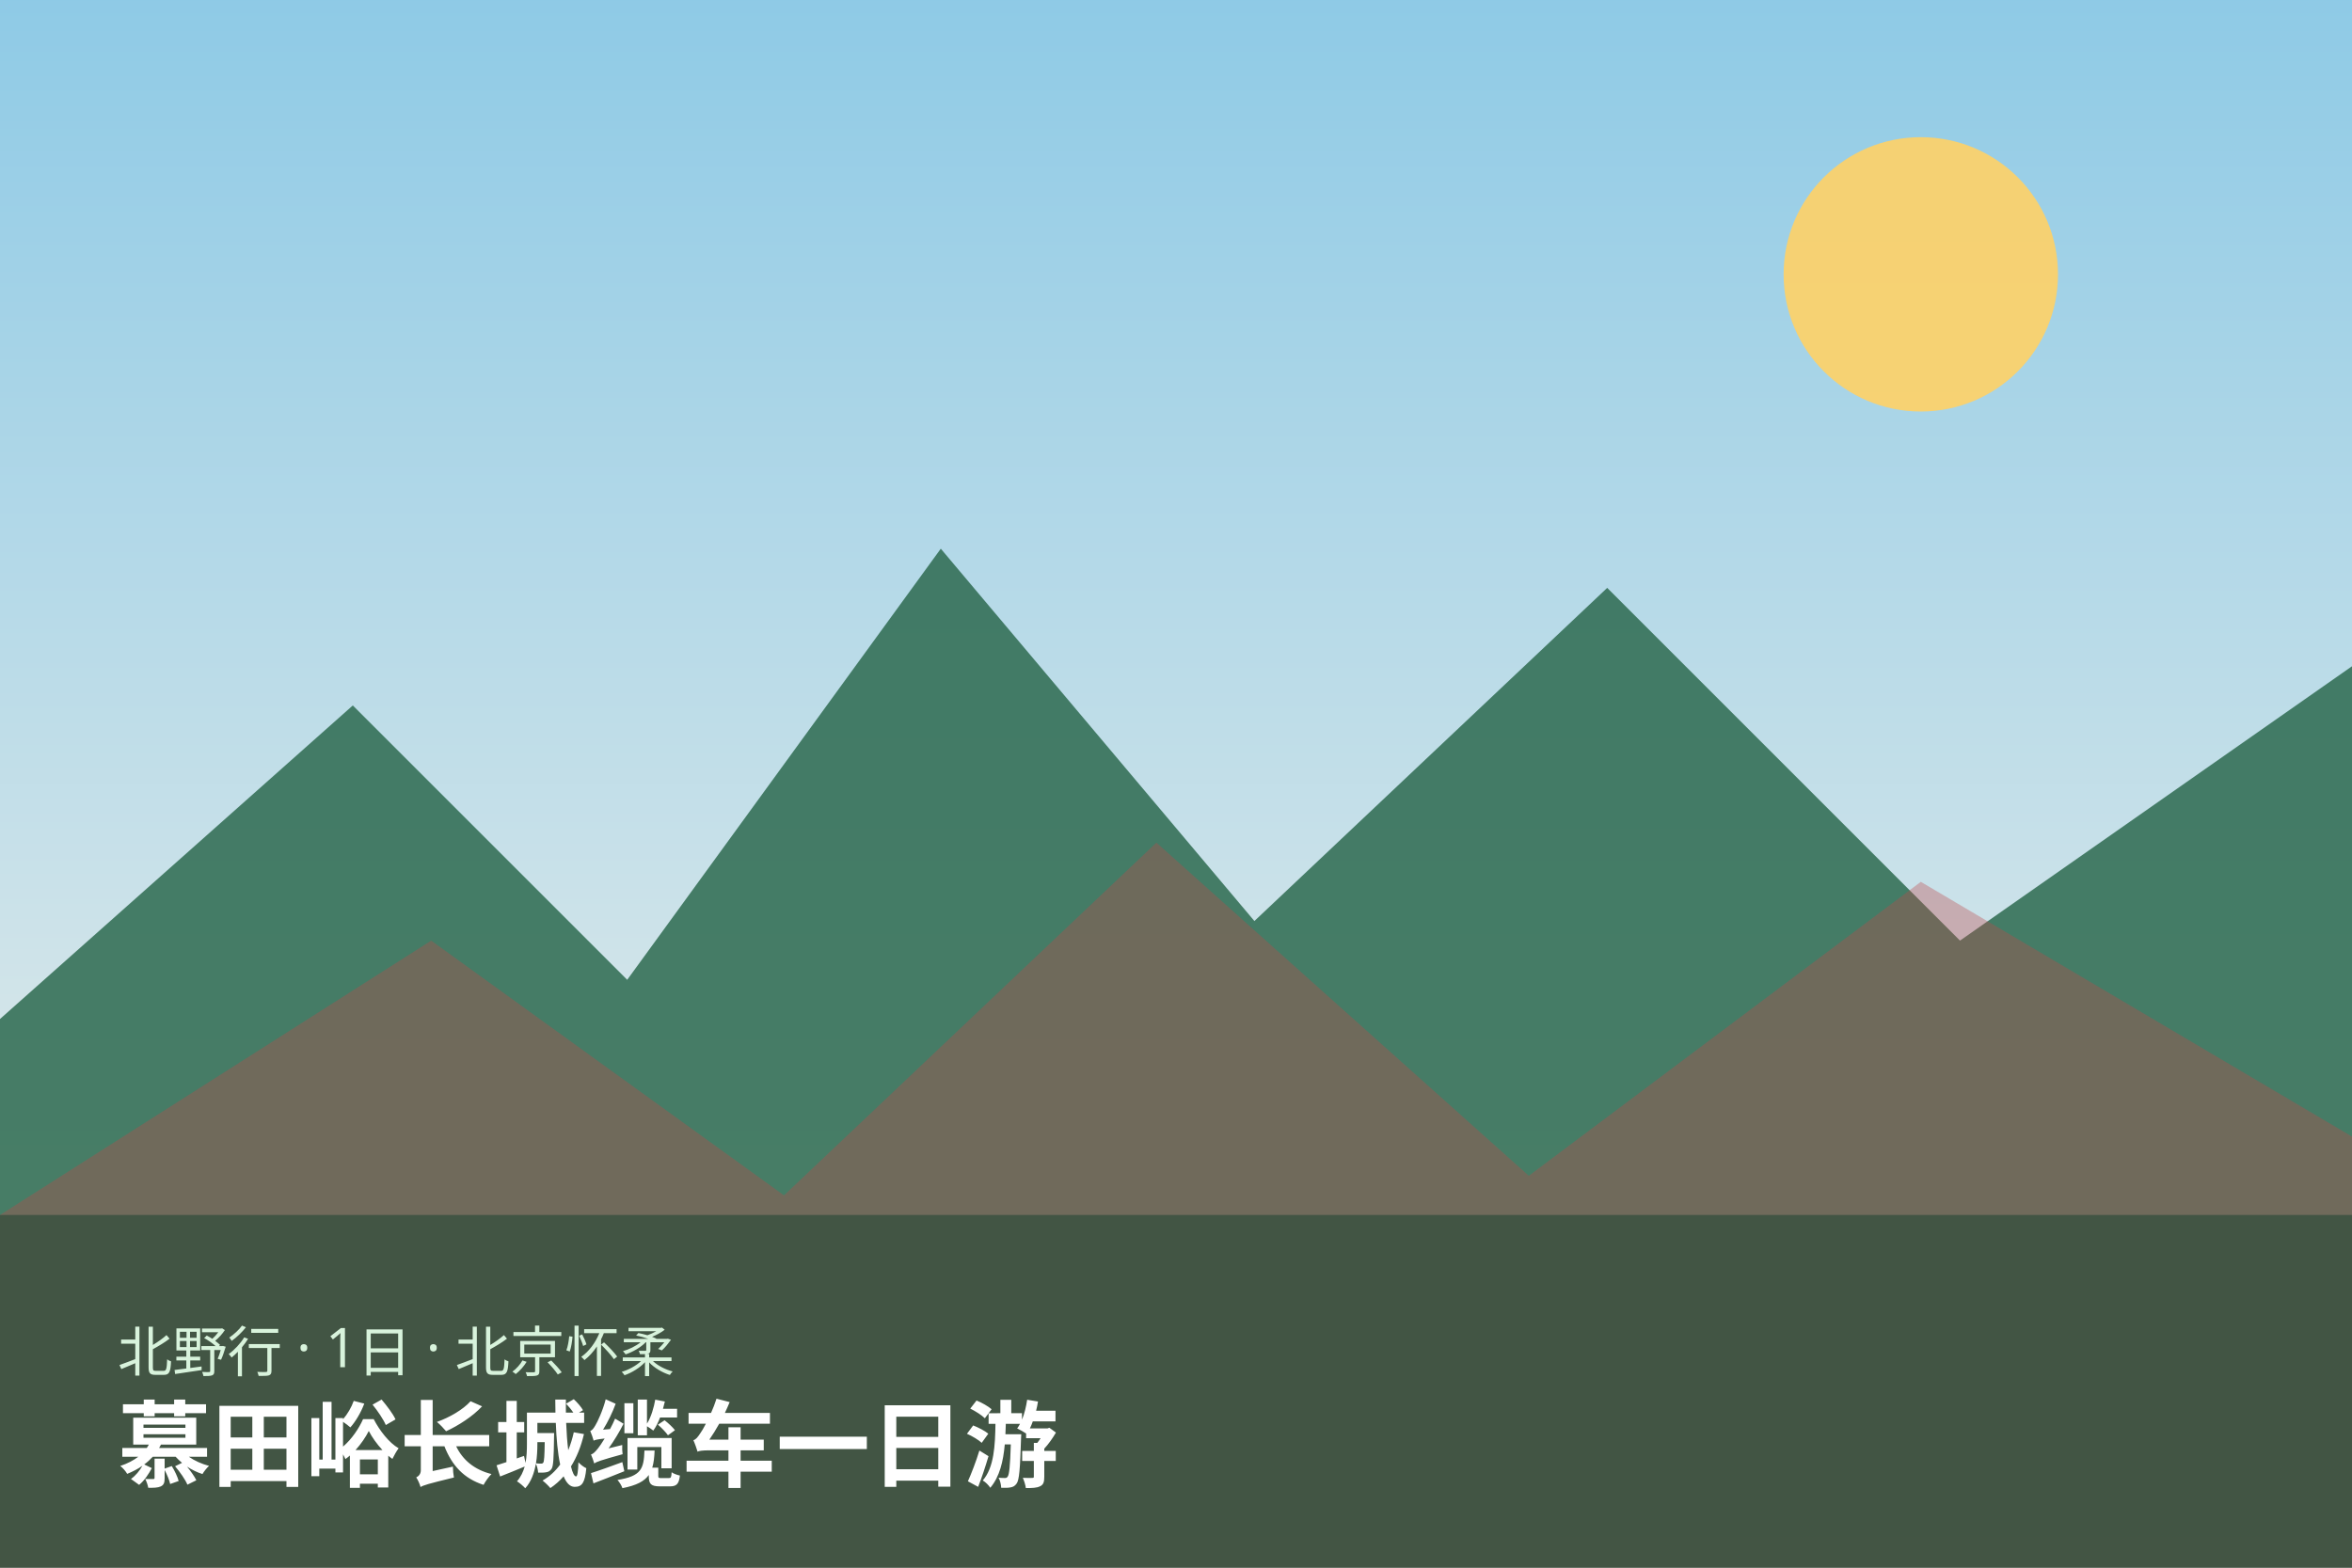
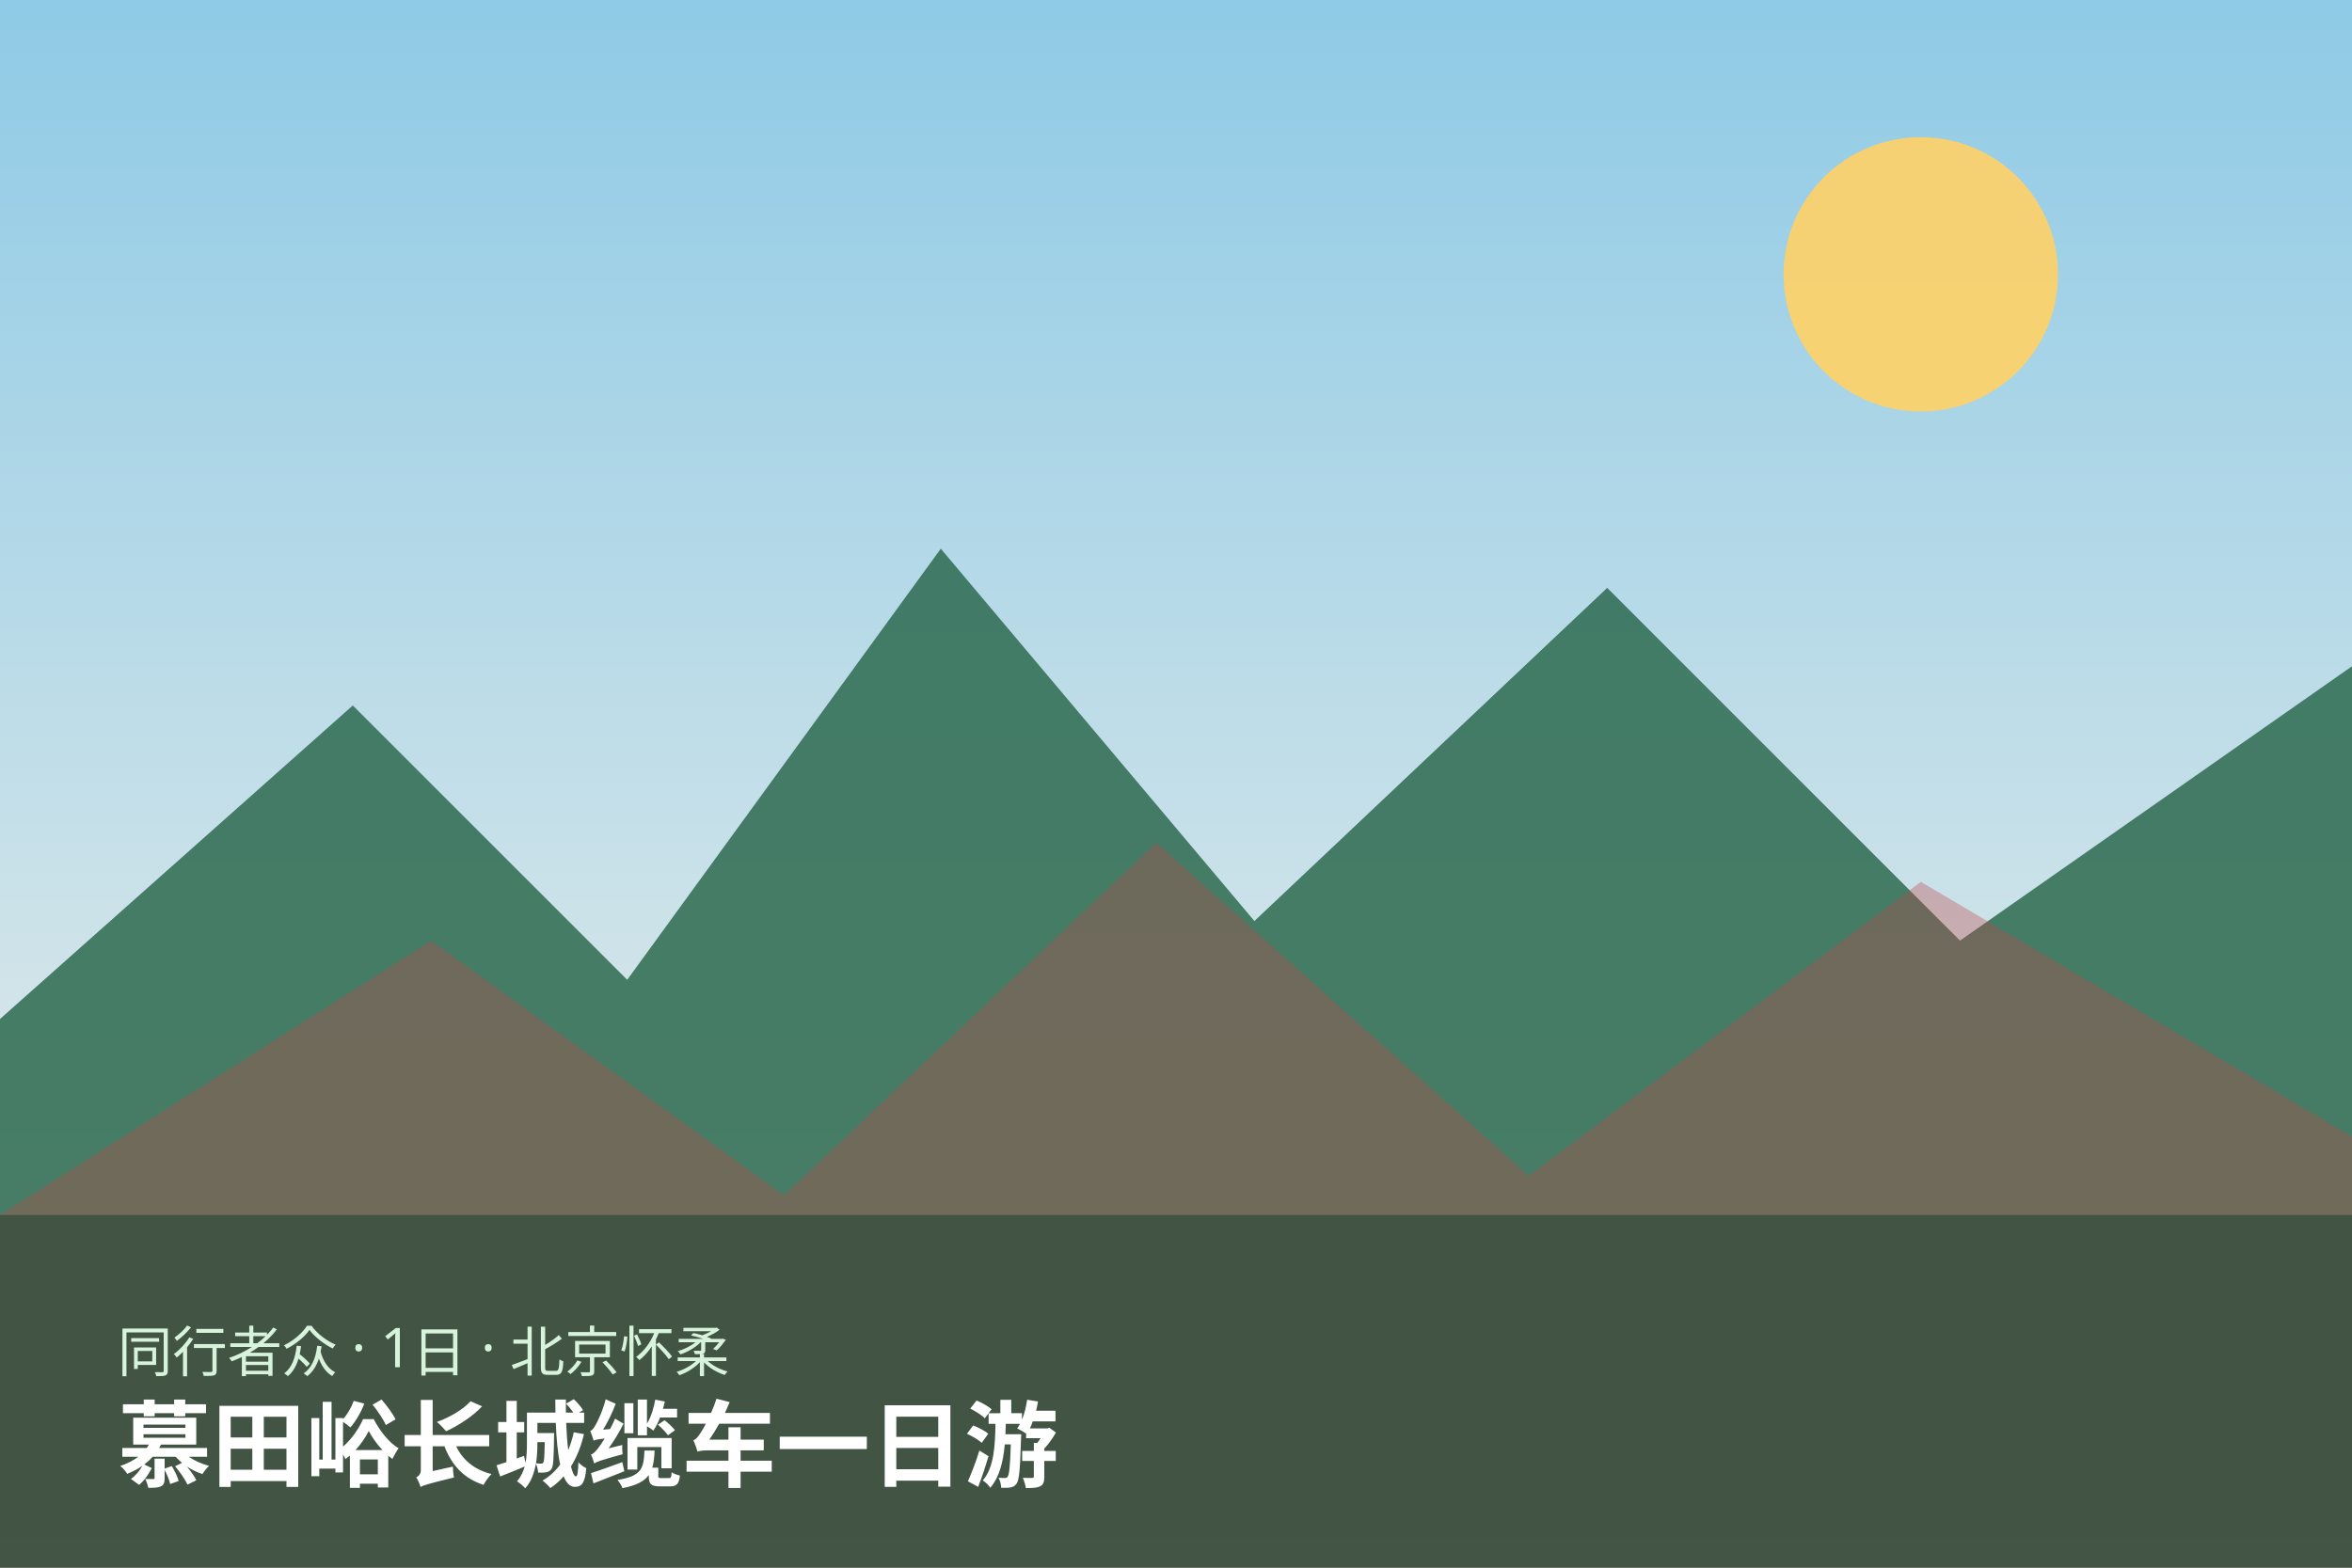
<svg xmlns="http://www.w3.org/2000/svg" width="1200" height="800" viewBox="0 0 1200 800">
  <defs>
    <linearGradient id="sky" x1="0" y1="0" x2="0" y2="1">
      <stop offset="0%" stop-color="#8ecae6" />
      <stop offset="100%" stop-color="#f7f3eb" />
    </linearGradient>
  </defs>
  <rect width="1200" height="800" fill="url(#sky)" />
  <circle cx="980" cy="140" r="70" fill="#ffd166" opacity="0.9" />
  <path d="M0 520 L180 360 L320 500 L480 280 L640 470 L820 300 L1000 480 L1200 340 L1200 800 L0 800 Z" fill="#2d6a4f" opacity="0.85" />
  <path d="M0 620 L220 480 L400 610 L590 430 L780 600 L980 450 L1200 580 L1200 800 L0 800 Z" fill="#bc4749" opacity="0.35" />
  <rect x="0" y="620" width="1200" height="180" fill="#1b4332" opacity="0.55" />
-   <text x="60" y="700" font-family="PingFang SC, sans-serif" font-size="28" fill="#d8f3dc">北野行 · 1日 · 北京怀柔</text>
+   <text x="60" y="700" font-family="PingFang SC, sans-serif" font-size="28" fill="#d8f3dc">同行者众 · 1日 · 北京怀柔</text>
  <text x="60" y="755" font-family="PingFang SC, sans-serif" font-size="48" font-weight="700" fill="#ffffff">慕田峪长城缆车一日游</text>
</svg>
